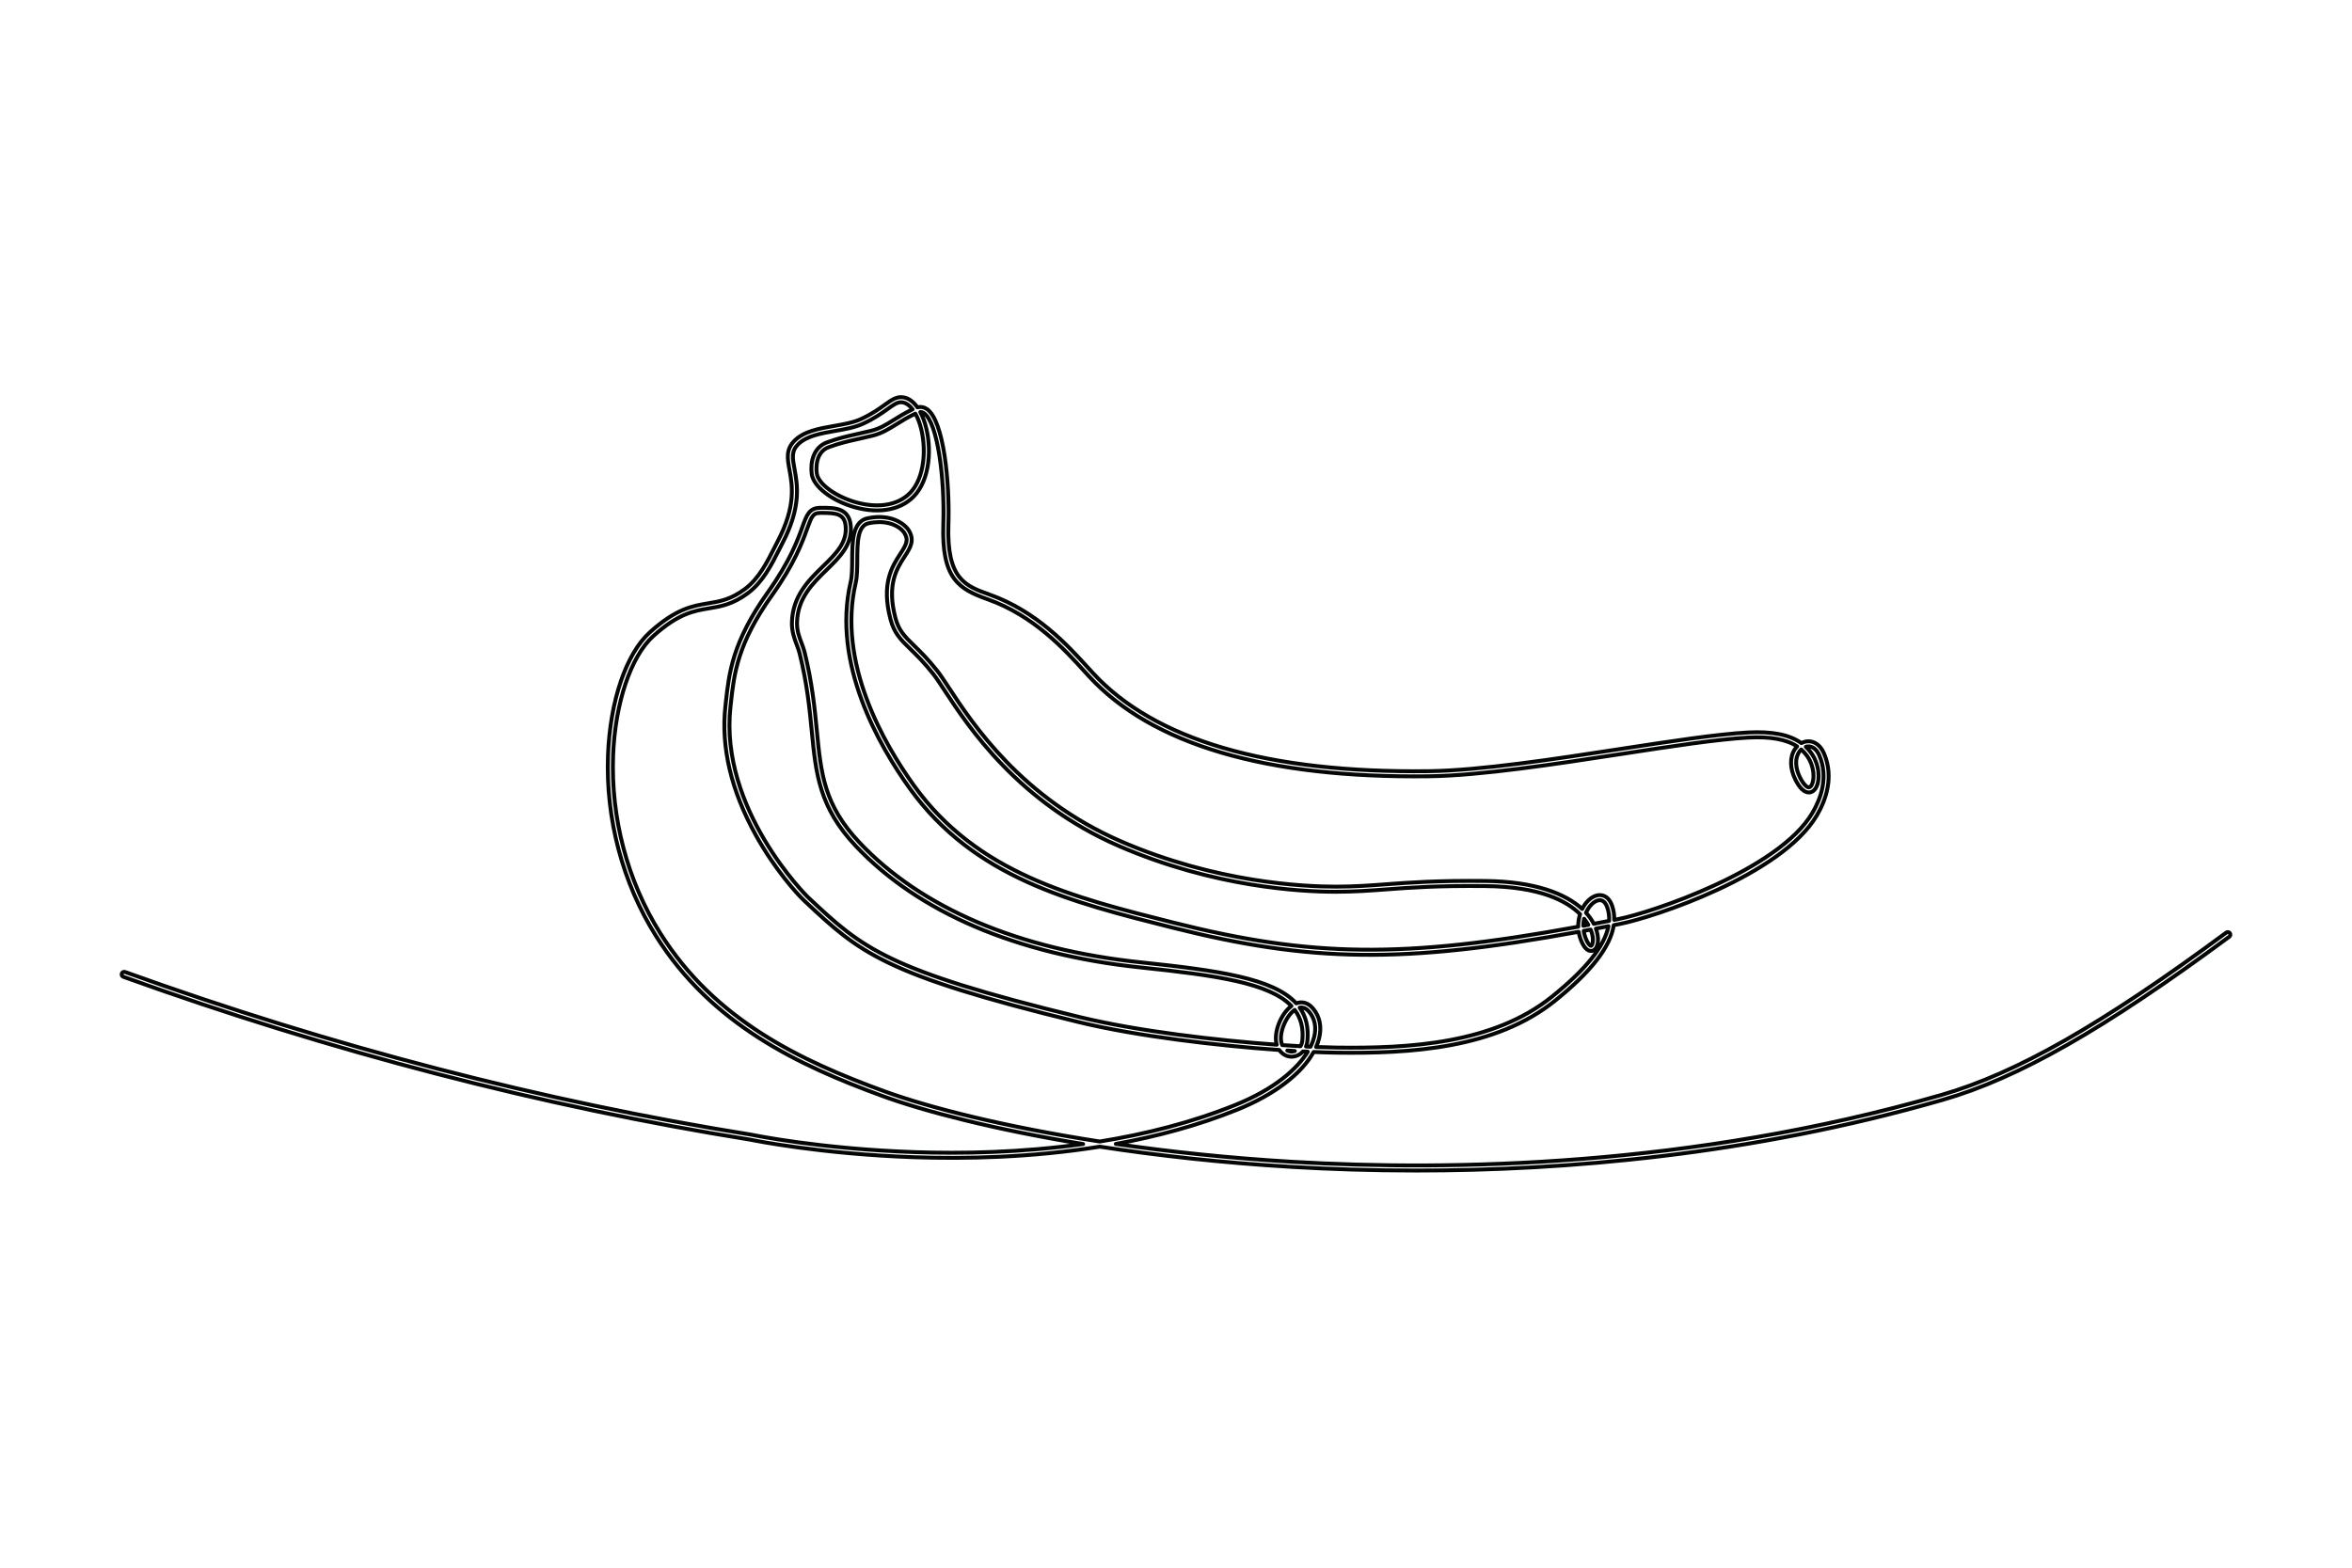
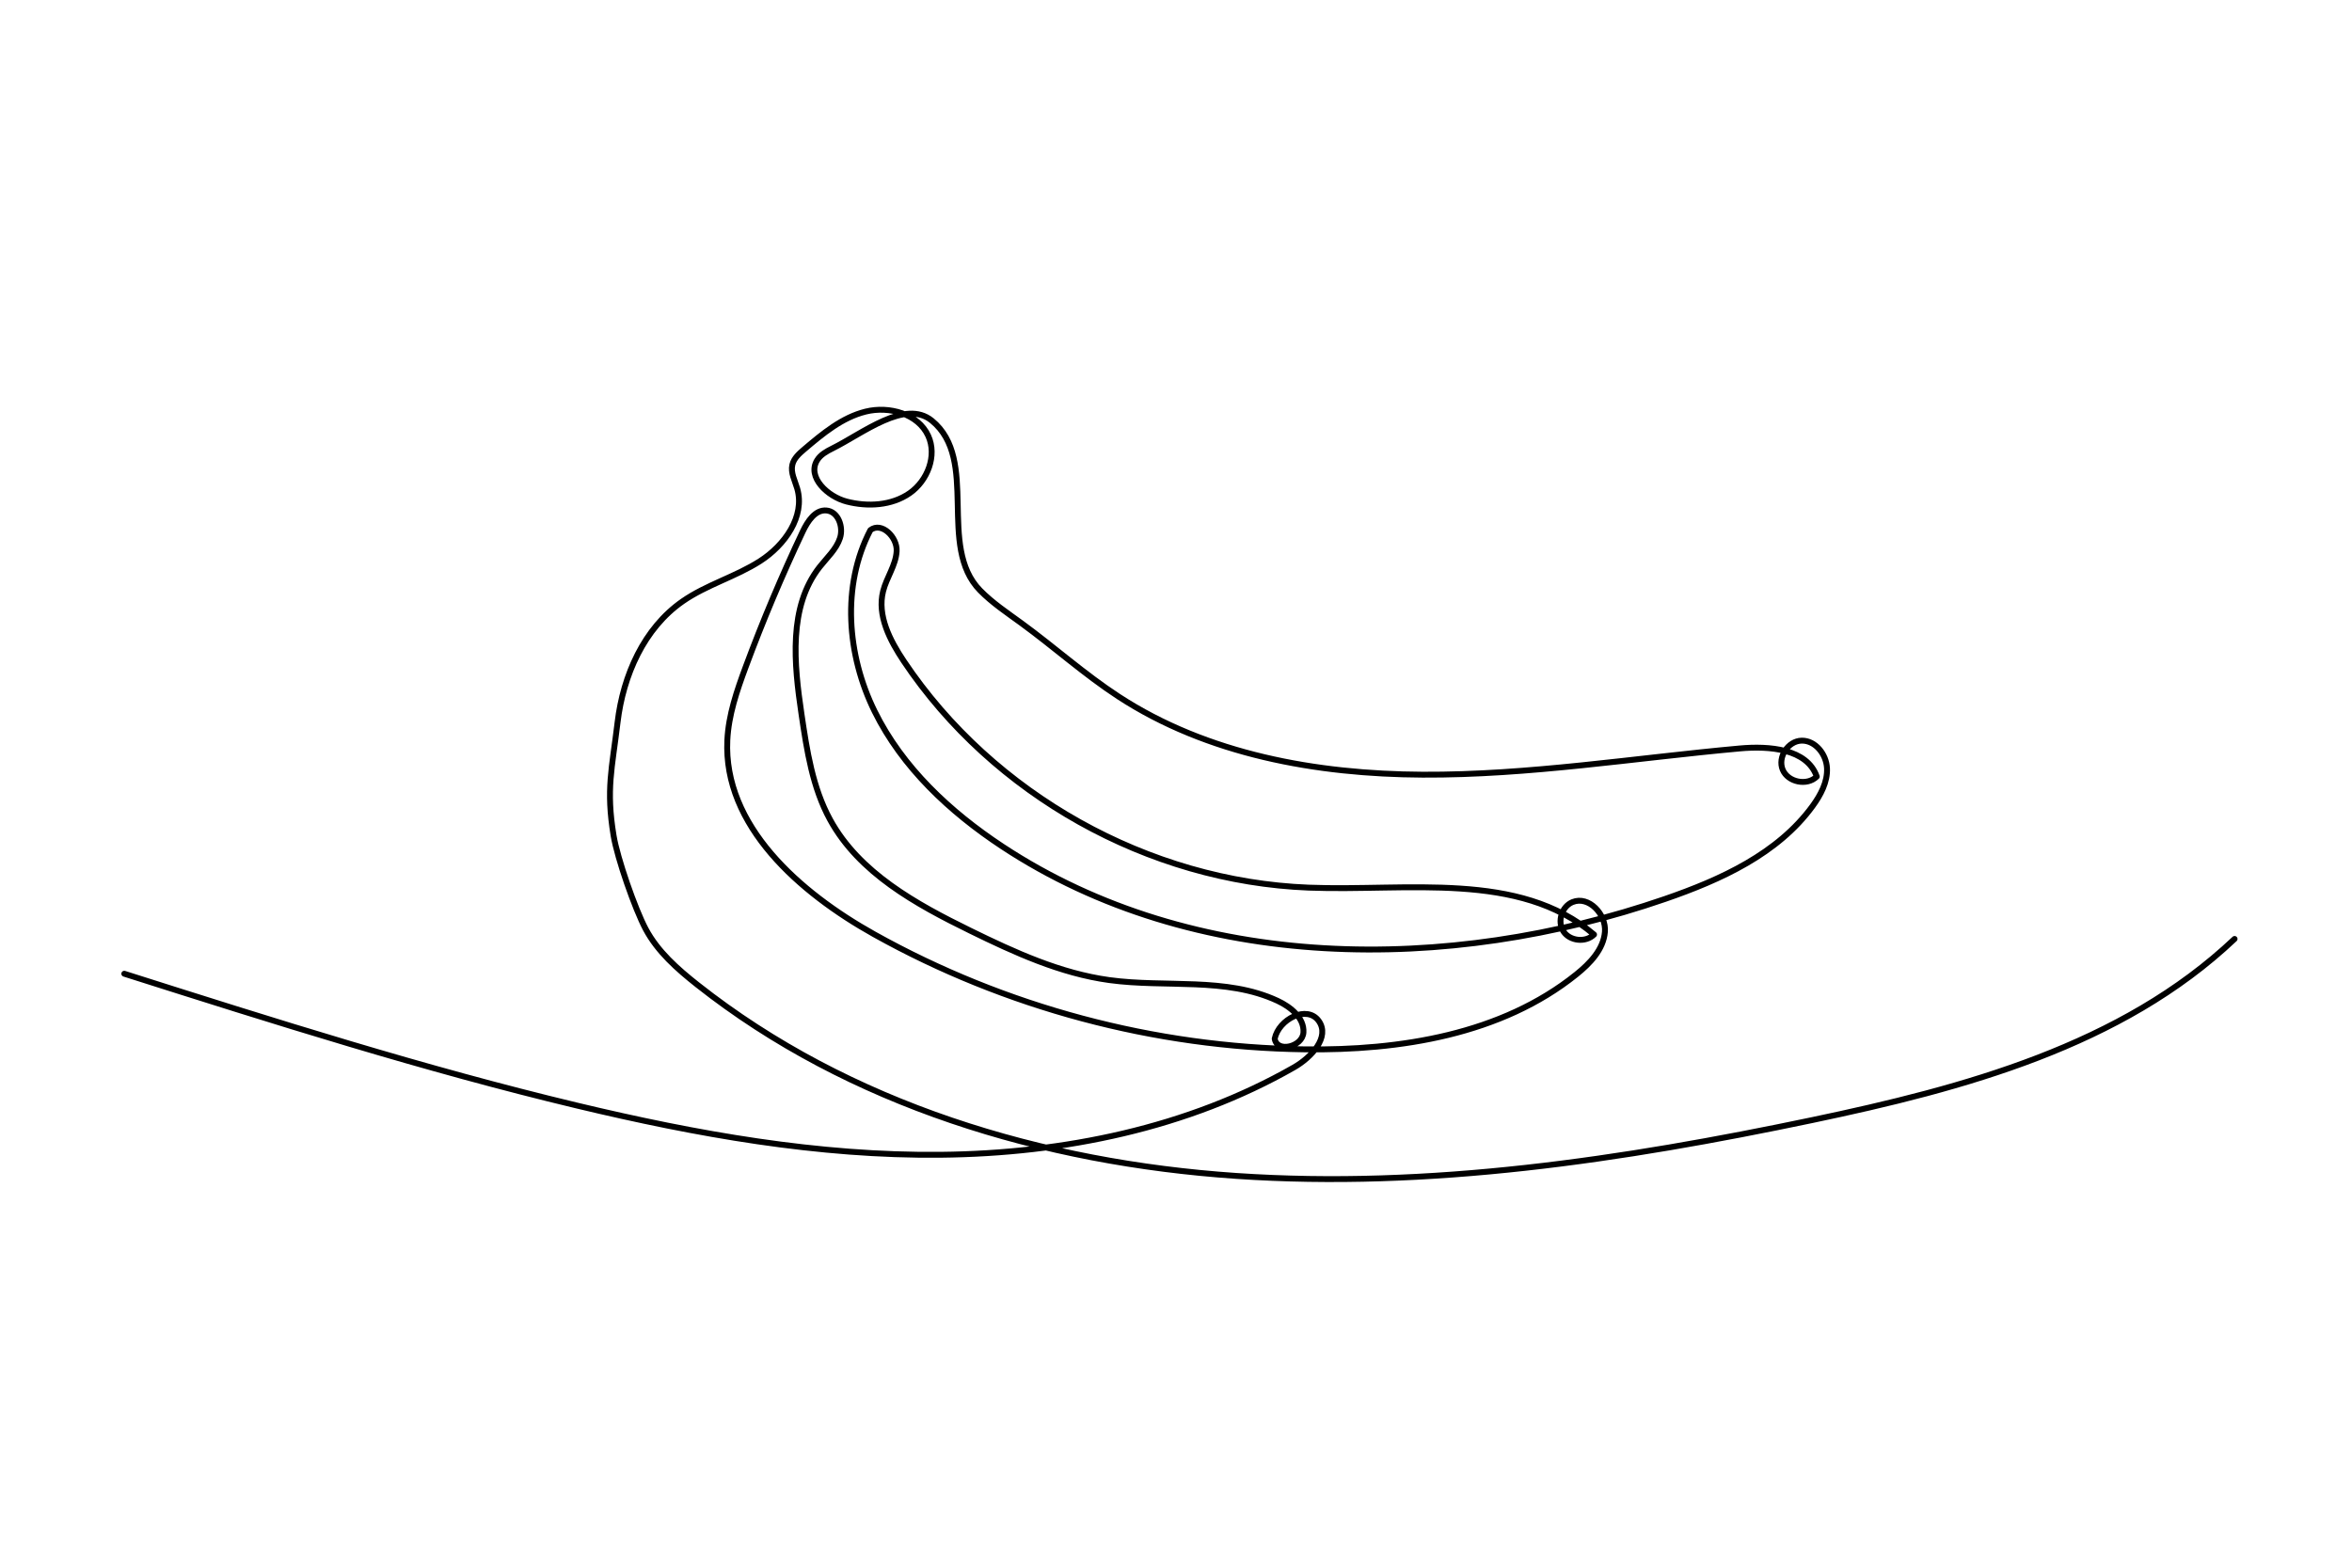
<svg xmlns="http://www.w3.org/2000/svg" version="1.1" id="mySVG" xml:space="preserve" width="1600" height="1066.667" viewBox="0 0 1600 1066.667">
-   <defs id="defs6" />
+   <defs id="defs6">
+     <clipPath clipPathUnits="userSpaceOnUse" id="clipPath20">
+       <path d="M 0,800 H 1200 V 0 H 0 Z" id="path18" />
+     </clipPath>
+     <clipPath clipPathUnits="userSpaceOnUse" id="clipPath32">
+       <path d="M 0,800 H 1200 V 0 H 0 Z" id="path30" />
+     </clipPath>
+   </defs>
  <g id="g10" transform="matrix(1.333333,0,0,-1.333333,0,1066.667)">
-     <g id="g12" transform="scale(0.1)">
-       <path d="m 4543.2,4840.46 c 19.01,-72.26 52.16,-104.54 102.32,-153.39 30.96,-30.16 69.5,-67.68 115.73,-126.09 14.95,-18.9 33.69,-47.39 57.41,-83.46 122.1,-185.69 376.18,-572.09 891.19,-795.26 483.68,-209.61 928.62,-232.93 1102.03,-232.93 1.49,0 2.99,0 4.45,0.01 96.46,0.22 170.91,5.75 257.11,12.16 122.51,9.11 261.23,19.46 505.9,16.81 278.04,-2.98 414.97,-75.76 482.24,-143.53 -6.15,-19.24 -9.8,-40.85 -9.34,-63.84 -893.72,-163.94 -1365.13,-155.28 -2063.56,20.45 -515.95,129.81 -1003.28,252.42 -1325.76,700.2 -152.01,211.09 -392.79,625.95 -297.36,1032.76 7.85,33.46 8.06,75.5 8.29,120.02 0.44,85.23 0.89,173.38 57.96,185.41 19.85,4.18 38.08,5.99 54.71,5.99 71.53,0 113.54,-33.41 127.3,-55.03 23.29,-36.6 9.79,-60.59 -20.45,-107.13 -41.4,-63.71 -98.1,-150.96 -50.17,-333.15 z M 5611.08,2174.77 c -491.99,76.02 -874.61,174.48 -1099.15,256.45 -428.45,156.4 -863.46,362.32 -1143.04,806.18 -167.43,265.82 -252.93,588.31 -240.77,908.09 10.14,266.47 90.63,505.39 205.07,608.69 127.93,115.47 207.74,128.69 284.93,141.47 59.71,9.88 121.44,20.1 199.59,78.88 74.62,56.12 119.01,144.24 154.67,215.05 6.09,12.08 11.89,23.6 17.52,34.29 99.39,188.77 78.72,301.27 63.62,383.42 -10.37,56.42 -16.63,90.47 18.75,125.68 42.71,42.52 116.18,55.34 187.23,67.73 49.94,8.71 101.58,17.72 143.75,37.07 57.85,26.56 96.7,54.44 125.06,74.8 30.07,21.58 48.4,34.74 68.89,34.74 3.1,0 6.25,-0.3 9.5,-0.92 17.4,-3.32 34.27,-15.58 49.31,-35.25 -38.59,-18.26 -68.76,-37.09 -95.72,-53.92 -38.46,-24.01 -71.69,-44.75 -116.53,-55.72 -27.11,-6.64 -50.82,-11.92 -71.74,-16.58 -51.71,-11.53 -92.54,-20.63 -151.57,-41.96 -69.73,-25.21 -86.62,-99.72 -79.18,-161.04 7.72,-63.61 101.12,-136.57 217.25,-169.71 132.97,-37.91 251.29,-12.05 316.56,69.22 78.59,97.87 77.93,267.62 37.41,377.65 -5.13,13.94 -10.82,26.74 -16.99,38.32 6.8,0.02 12.66,-1.94 18.83,-6.1 68.76,-46.33 106.44,-330.58 98.48,-566.99 -9.36,-278.24 79.49,-330.22 226.93,-382.78 234.96,-83.74 389.91,-254 492.45,-366.67 8.05,-8.84 15.78,-17.34 23.23,-25.44 321.08,-349.29 904.5,-521.12 1734.4,-510.8 262.58,3.27 644.23,61.86 980.96,113.55 253.37,38.89 492.69,75.63 647.47,83.89 113.24,6.07 194.93,-8.35 250.69,-44.91 -3.71,-3.86 -7.17,-8.1 -10.36,-12.72 -27.91,-40.51 -27.33,-99.15 1.53,-156.88 21.61,-43.22 44.62,-65.24 68.37,-65.45 15.88,0.06 29.14,9.39 38.23,26.81 20.45,39.19 16.4,115.19 -25.77,174.52 -8.22,11.56 -17.4,22.15 -27.58,31.78 5.88,1.72 11.94,2.33 17.98,1.73 21.02,-2.1 39.13,-18.49 50.97,-46.16 47.72,-111.42 7.26,-220.64 -35.07,-292.63 -172.9,-293.95 -825.78,-509.63 -985.67,-541.24 -8.57,-1.7 -17.19,-3.39 -25.69,-5.06 0.71,24.25 -2.73,47.69 -10.27,70.34 -13.66,40.97 -37.18,52.78 -54.52,55.48 -28.39,4.43 -59.81,-12.72 -84.03,-45.87 -5.2,-7.13 -10.16,-15.24 -14.61,-24.2 -84.79,77.7 -241.25,140.01 -492.84,142.71 -245.5,2.64 -385.07,-7.74 -508.1,-16.88 -85.7,-6.38 -159.71,-11.87 -255.24,-12.1 -168.5,-0.07 -612.72,21.31 -1096.08,230.77 -507.89,220.1 -759.09,602.12 -879.81,785.71 -24.07,36.6 -43.08,65.51 -58.74,85.3 -47.27,59.73 -86.47,97.91 -117.98,128.58 -48.73,47.46 -78.14,76.1 -95.32,141.39 -45,171.05 8.08,252.73 46.84,312.36 28.91,44.5 53.88,82.92 20.58,135.26 -20.32,31.91 -90.22,85.63 -209.31,60.52 -77.6,-16.36 -78.13,-119.62 -78.6,-210.72 -0.22,-43 -0.42,-83.62 -7.6,-114.21 -97.78,-416.84 146.98,-839.22 301.58,-1053.89 328.02,-455.48 819.83,-579.22 1340.51,-710.23 702.04,-176.64 1175.77,-185.54 2072.16,-21.25 3.03,-19.45 9.16,-39.56 19.28,-59.79 20.63,-41.28 43.04,-39.38 51.72,-36.63 21.35,6.73 31.82,37.35 26.05,76.19 -1.78,12.04 -4.87,24.29 -9.31,36.6 21.12,4.01 42.44,8.1 64.03,12.29 -19.42,-101.55 -114.95,-220.42 -288.83,-360.19 -296.41,-238.29 -722.92,-264.79 -1100.95,-259.19 -30.4,0.45 -64.49,1.43 -101.62,2.96 6.37,14.48 11.41,29.01 15.04,43.54 14.61,58.41 4.12,111.07 -30.34,152.29 -24.61,29.45 -55.09,38.65 -86.15,26.92 -115.77,127.35 -396.93,167.7 -790.78,208.94 -624.79,65.41 -1121.99,277.04 -1437.85,612.02 -180.52,191.44 -195.9,350.22 -217.19,569.98 -11.12,114.81 -23.73,244.94 -62.92,402.18 -3.82,15.32 -9.36,29.99 -15.23,45.51 -11.89,31.46 -24.19,63.99 -23.02,105.54 3.48,123.87 78.28,196.82 150.62,267.38 68.37,66.67 132.94,129.64 123.27,227.21 -8.94,90.23 -84.77,90.15 -145.53,89.99 l -8.27,-0.01 c -0.05,0 -0.09,0 -0.14,0 -57.37,0 -70.01,-35.08 -92.93,-98.69 -23.37,-64.84 -62.47,-173.36 -176.19,-333.07 -180.36,-253.28 -197.5,-409.99 -214.07,-561.53 l -2.07,-18.79 c -23.22,-208.84 28.7,-429.89 154.34,-657.02 97.69,-176.62 211.46,-301.72 247.05,-335.02 l 9.73,-9.11 c 270.6,-253.24 394.1,-368.83 1390.5,-610.98 300.37,-72.98 712.33,-120.73 1024.05,-142.63 19.16,-26.97 49.07,-39.28 79.52,-32.24 16.36,3.77 30.55,12.48 41.43,24.75 8.29,-0.44 16.46,-0.86 24.52,-1.25 -54.01,-88.02 -169.75,-190.87 -368.29,-271.13 -224.28,-90.66 -461.18,-149.8 -692.89,-187.17 z m -940.73,3714.38 c 6.46,-11.54 12.42,-24.61 17.74,-39.06 38.59,-104.78 36.69,-265.24 -33.29,-352.38 -58.49,-72.85 -166.57,-95.47 -289.15,-60.49 -104.92,29.93 -192.14,94.87 -198.57,147.83 -3.02,24.94 -7.48,108.27 62.21,133.46 57.46,20.77 97.59,29.71 148.39,41.03 21.04,4.69 44.89,10.01 72.27,16.71 48.88,11.96 83.75,33.72 124.11,58.92 27.07,16.9 57.47,35.87 96.29,53.98 z M 9189.89,4175.32 c 11.27,-9.79 21.19,-20.76 29.86,-32.95 39.65,-55.81 37.71,-120.97 23.91,-147.44 -2.51,-4.79 -7.76,-12.83 -14.87,-12.83 -0.03,0 -0.06,0 -0.09,0 -9.61,0.09 -26.57,13.54 -45.33,51.08 -24.57,49.12 -25.83,97.91 -3.38,130.5 3.01,4.35 6.33,8.25 9.9,11.64 z m -1111.72,-899.6 c 0.05,12.58 1.51,24.63 4.01,35.94 8.67,-10.9 15.64,-21.43 21.25,-31.23 -8.48,-1.59 -16.86,-3.14 -25.26,-4.71 z m 37.2,-19.5 c 7.25,-17.41 9.71,-30.27 10.46,-35.35 4.55,-30.62 -3.88,-46.23 -8.15,-47.58 -1.5,-0.46 -10.02,2.22 -20.64,23.46 -8.96,17.93 -14.35,35.72 -16.96,52.88 11.71,2.17 23.45,4.36 35.29,6.59 z m 94.31,44.51 c -26.33,-5.12 -52.45,-10.14 -78.09,-15 -9.71,19.05 -22.82,38 -39.6,56.34 4.65,10.75 10.17,20.32 16.07,28.4 18.09,24.75 40.84,38.41 59.03,35.51 18.47,-2.87 28.59,-22.26 33.85,-38.01 7.17,-21.5 10.09,-43.89 8.74,-67.24 z M 6513.87,2668.78 c -308.57,22.25 -710.7,69.41 -1004.99,140.94 -989.76,240.52 -1111.7,354.65 -1378.87,604.68 l -9.74,9.12 c -4.54,4.24 -451.36,448.18 -393.31,970.18 l 2.07,18.83 c 16.21,148.23 32.98,301.51 209.41,549.29 115.78,162.6 155.65,273.22 179.47,339.32 23.74,65.9 30.8,81.51 68.45,81.51 0.05,0 0.1,0 0.14,0 l 8.33,0.01 c 70.51,-0.15 113.45,-4.3 119.62,-66.55 8.43,-85.12 -49.03,-141.16 -115.55,-206.04 -72.5,-70.71 -154.68,-150.86 -158.46,-285.26 -1.31,-46.67 12.5,-83.21 24.69,-115.46 5.59,-14.79 10.88,-28.76 14.33,-42.61 38.72,-155.37 51.23,-284.48 62.26,-398.4 20.97,-216.44 37.53,-387.39 224.15,-585.3 320.19,-339.57 823,-553.99 1454.06,-620.05 383.01,-40.11 656.28,-78.75 768.91,-196.69 -52.75,-38.77 -92.86,-134.67 -74.97,-197.52 z m 92.51,-32.14 c -1.92,-0.69 -3.89,-1.27 -5.91,-1.74 -11.48,-2.63 -22.74,-1.11 -32.7,4.14 13.08,-0.85 25.96,-1.65 38.61,-2.4 z m -64.21,30.15 c -23.02,49.7 15.25,145.05 62.99,179.23 0.18,0.13 0.38,0.27 0.56,0.4 31.25,-41.68 44.86,-92.42 38.97,-155.04 -1.07,-11.35 -4.43,-21.67 -9.57,-30.35 -29.68,1.64 -60.77,3.56 -92.95,5.76 z m 162.52,40.22 c -3.82,-15.24 -9.88,-31.55 -18.35,-48.59 -7.53,0.35 -15.2,0.72 -22.94,1.11 3.73,9.02 6.18,18.91 7.17,29.41 6.43,68.43 -7.36,123.73 -39.46,169.01 17.46,3.25 33.72,-3.96 48.52,-21.64 28.91,-34.57 37.57,-79.28 25.06,-129.3 z m 4672.11,531.19 c -4.3,5.77 -12.4,6.98 -18.2,2.74 -636.8,-470.66 -1071.8,-718.51 -1454.57,-828.76 -1275.66,-367.43 -2502.85,-388.33 -3307.71,-341.14 -327.14,19.18 -630.83,51.71 -903.3,91.43 208.43,37.92 419.58,94.07 620.7,175.37 188.1,76.04 327.24,182.37 388.54,293.84 41.88,-1.83 80.12,-2.98 113.84,-3.48 382.73,-5.61 814.79,21.46 1117.63,264.92 183.91,147.85 283,275.08 299.7,385.76 11.02,2.16 22.04,4.31 33.18,6.52 169.05,33.42 823.2,247.82 1003.03,553.56 45.39,77.17 88.57,194.64 36.58,316.05 -21.24,49.61 -54.41,60.01 -72.3,61.8 -14.97,1.48 -29.82,-1.72 -43.21,-8.95 -60.71,43.43 -149.89,60.77 -273.84,54.17 -156.08,-8.34 -396.01,-45.17 -650.02,-84.16 -335.89,-51.56 -716.6,-110 -977.36,-113.26 -822.01,-10.18 -1399.06,158.79 -1714.93,502.41 -7.42,8.06 -15.13,16.53 -23.14,25.34 -104.28,114.58 -261.87,287.74 -502.95,373.67 -122.4,43.62 -219.07,78.08 -209.67,357.41 7.03,209.24 -22.42,530.44 -109.95,589.42 -14.87,10.03 -31.3,12.89 -48.04,8.52 -19.94,28.2 -43.54,45.64 -69.24,50.54 -35.68,6.83 -61.99,-12.08 -98.42,-38.23 -29.03,-20.84 -65.17,-46.78 -120.75,-72.29 -39.1,-17.95 -89.06,-26.66 -137.37,-35.09 -75.02,-13.09 -152.58,-26.62 -201.1,-74.91 -45.08,-44.87 -36.65,-90.74 -25.98,-148.82 14.41,-78.41 34.14,-185.79 -61.06,-366.6 -5.69,-10.82 -11.57,-22.48 -17.73,-34.71 -34.44,-68.38 -77.31,-153.49 -147.08,-205.96 -73.05,-54.94 -128.99,-64.21 -188.21,-74.01 -80.88,-13.39 -164.52,-27.24 -298.1,-147.82 -121.22,-109.42 -203.08,-349.67 -213.63,-627 -12.36,-324.96 74.56,-652.73 244.74,-922.94 283.75,-450.47 723.35,-658.76 1156.13,-816.74 213.19,-77.83 568.04,-170.44 1023.1,-244.82 -317.77,-44.44 -621.33,-49.65 -863.36,-41.24 -476.05,16.54 -814.67,85.86 -829.45,88.92 -1063.7,170.25 -2138.73,449.57 -3195.234,830.18 -6.757,2.45 -14.203,-1.05 -16.64,-7.82 -2.434,-6.76 1.07,-14.2 7.828,-16.63 1058.026,-381.17 2134.636,-660.9 3199.356,-831.31 14.27,-2.96 355,-72.71 833.24,-89.31 263.83,-9.15 600.42,-2.21 949.34,53.71 292.89,-45.14 624.2,-82.33 983.6,-103.39 189.02,-11.09 401.25,-18.42 631.92,-18.42 754.04,0.01 1704.97,78.39 2684.51,360.53 385.98,111.15 823.38,360.22 1462.88,832.82 5.7,4.28 7,12.41 2.7,18.18" style="fill:none;stroke:#040606;stroke-width:20;stroke-linecap:round;stroke-linejoin:round;stroke-miterlimit:10;stroke-dasharray:none;stroke-opacity:1" id="drawing" />
+     <g id="g26">
+       <g id="g28" clip-path="url(#clipPath32)">
+         <g id="g34" transform="translate(63.4131,303.0986)">
+           <path d="m 0,0 c 76.464,-24.293 153.009,-48.608 231.034,-67.291 60.851,-14.571 122.977,-25.733 185.545,-25.095 62.568,0.64 125.922,13.571 180.238,44.633 8.795,5.029 18.507,15.414 12.611,23.653 -5.953,8.321 -20.377,0.95 -22.487,-9.061 1.113,-7.307 14.237,-4.143 14.671,3.235 0.435,7.378 -6.507,12.996 -13.208,16.114 -26.319,12.247 -57.125,6.623 -85.884,10.577 -24.954,3.429 -48.269,14.107 -70.887,25.192 -27.766,13.609 -56.69,29.508 -71.527,56.639 -8.958,16.379 -11.837,35.289 -14.573,53.757 -3.815,25.763 -6.823,54.823 9.289,75.287 3.722,4.728 8.446,8.948 10.325,14.665 1.879,5.716 -0.897,13.569 -6.892,14.096 -5.724,0.504 -9.619,-5.505 -12.079,-10.699 -10.722,-22.641 -20.458,-45.749 -29.17,-69.238 -4.471,-12.052 -8.714,-24.416 -9.332,-37.256 -2.099,-43.666 36.812,-77.822 74.989,-99.122 66.799,-37.271 142.946,-57.63 219.433,-58.67 48.943,-0.666 100.562,7.565 138.718,38.224 6.997,5.621 13.863,12.764 14.61,21.708 0.748,8.943 -8.219,18.603 -16.529,15.215 -5.535,-2.256 -7.923,-10.002 -4.621,-14.984 3.302,-4.98 11.367,-5.797 15.6,-1.579 -38.3,32.635 -95.307,21.985 -145.587,23.939 -81.828,3.18 -161.025,47.483 -206.556,115.547 -7.121,10.646 -13.699,23.313 -10.578,35.735 1.759,6.998 6.499,13.209 6.904,20.414 0.406,7.205 -7.711,15.174 -13.41,10.748 -14.775,-28.381 -11.971,-63.774 2.175,-92.473 14.145,-28.7 38.432,-51.337 65.137,-68.961 97.767,-64.52 227.4,-64.971 338.142,-26.796 28.482,9.819 57.519,23.042 75.266,47.387 4.149,5.689 7.702,12.325 7.364,19.359 -0.337,7.033 -5.879,14.177 -12.919,14.048 -6.961,-0.128 -12.373,-8.439 -9.674,-14.856 2.698,-6.418 12.423,-8.363 17.383,-3.48 -4.993,14.215 -24.24,15.719 -39.244,14.358 -53.948,-4.895 -107.7,-13.665 -161.87,-13.39 -54.169,0.274 -109.859,10.3 -155.217,39.916 -17.328,11.314 -32.788,25.237 -49.508,37.431 -7.244,5.282 -14.773,10.282 -21.048,16.685 -22.062,22.511 -0.186,66.756 -24.633,86.652 -13.559,11.036 -35.036,-6.402 -50.688,-14.191 -2.982,-1.485 -6.064,-3.181 -7.811,-6.018 -5.289,-8.593 5.3,-18.585 15.071,-21.101 10.787,-2.778 22.96,-2.081 32.111,4.27 9.151,6.351 14.126,19.145 9.49,29.273 -5.153,11.255 -19.891,15.349 -31.907,12.375 -12.016,-2.974 -21.915,-11.229 -31.351,-19.241 -2.569,-2.181 -5.281,-4.588 -6.062,-7.865 -0.973,-4.082 1.316,-8.129 2.478,-12.161 4.112,-14.285 -6.415,-28.974 -18.924,-37.005 -12.509,-8.032 -27.313,-12.057 -39.519,-20.541 -19.774,-13.745 -30.359,-37.822 -33.212,-61.734 -2.853,-23.912 -5.939,-34.055 -2.036,-57.819 1.901,-11.57 10.879,-37.378 16.391,-47.727 6.114,-11.476 16.132,-20.328 26.334,-28.39 77.446,-61.21 176.402,-90.859 274.89,-97.562 98.487,-6.704 197.204,8.207 293.818,28.465 77.56,16.263 158.081,37.958 215.606,92.463" style="fill:none;stroke:#000000;stroke-width:3;stroke-linecap:round;stroke-linejoin:round;stroke-miterlimit:10;stroke-dasharray:none;stroke-opacity:1" id="drawing" />
+         </g>
+       </g>
    </g>
  </g>
</svg>
